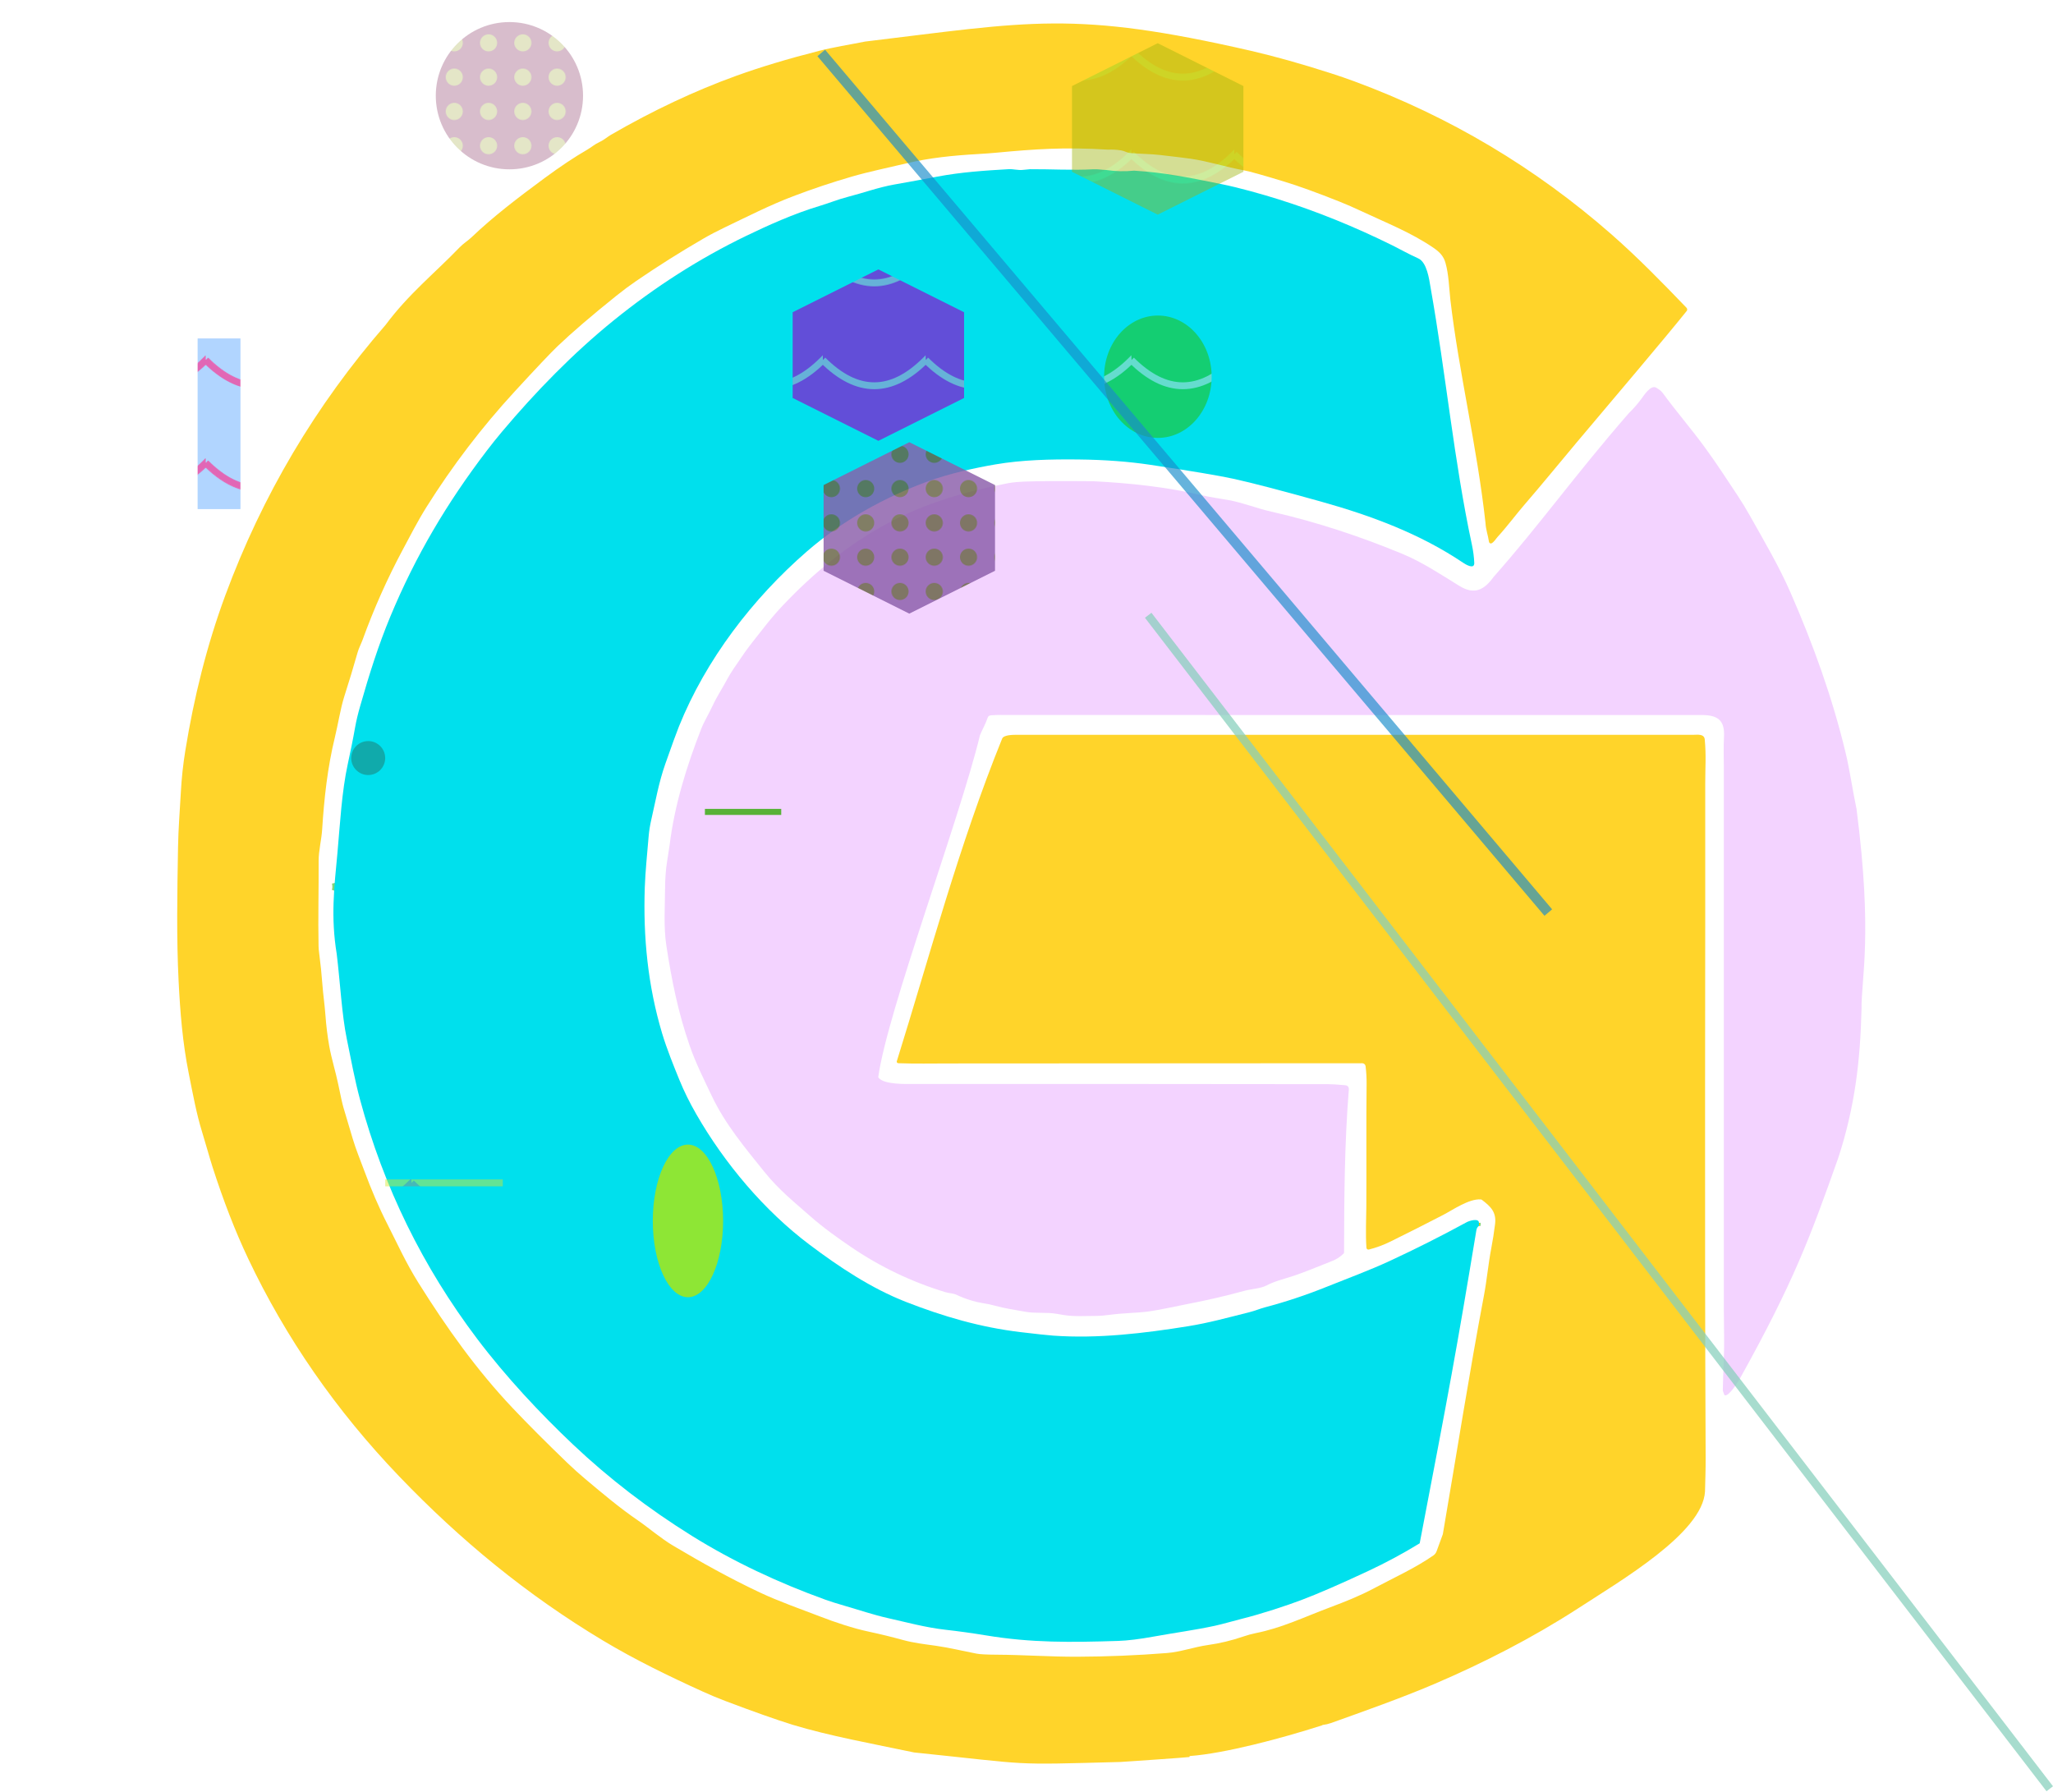
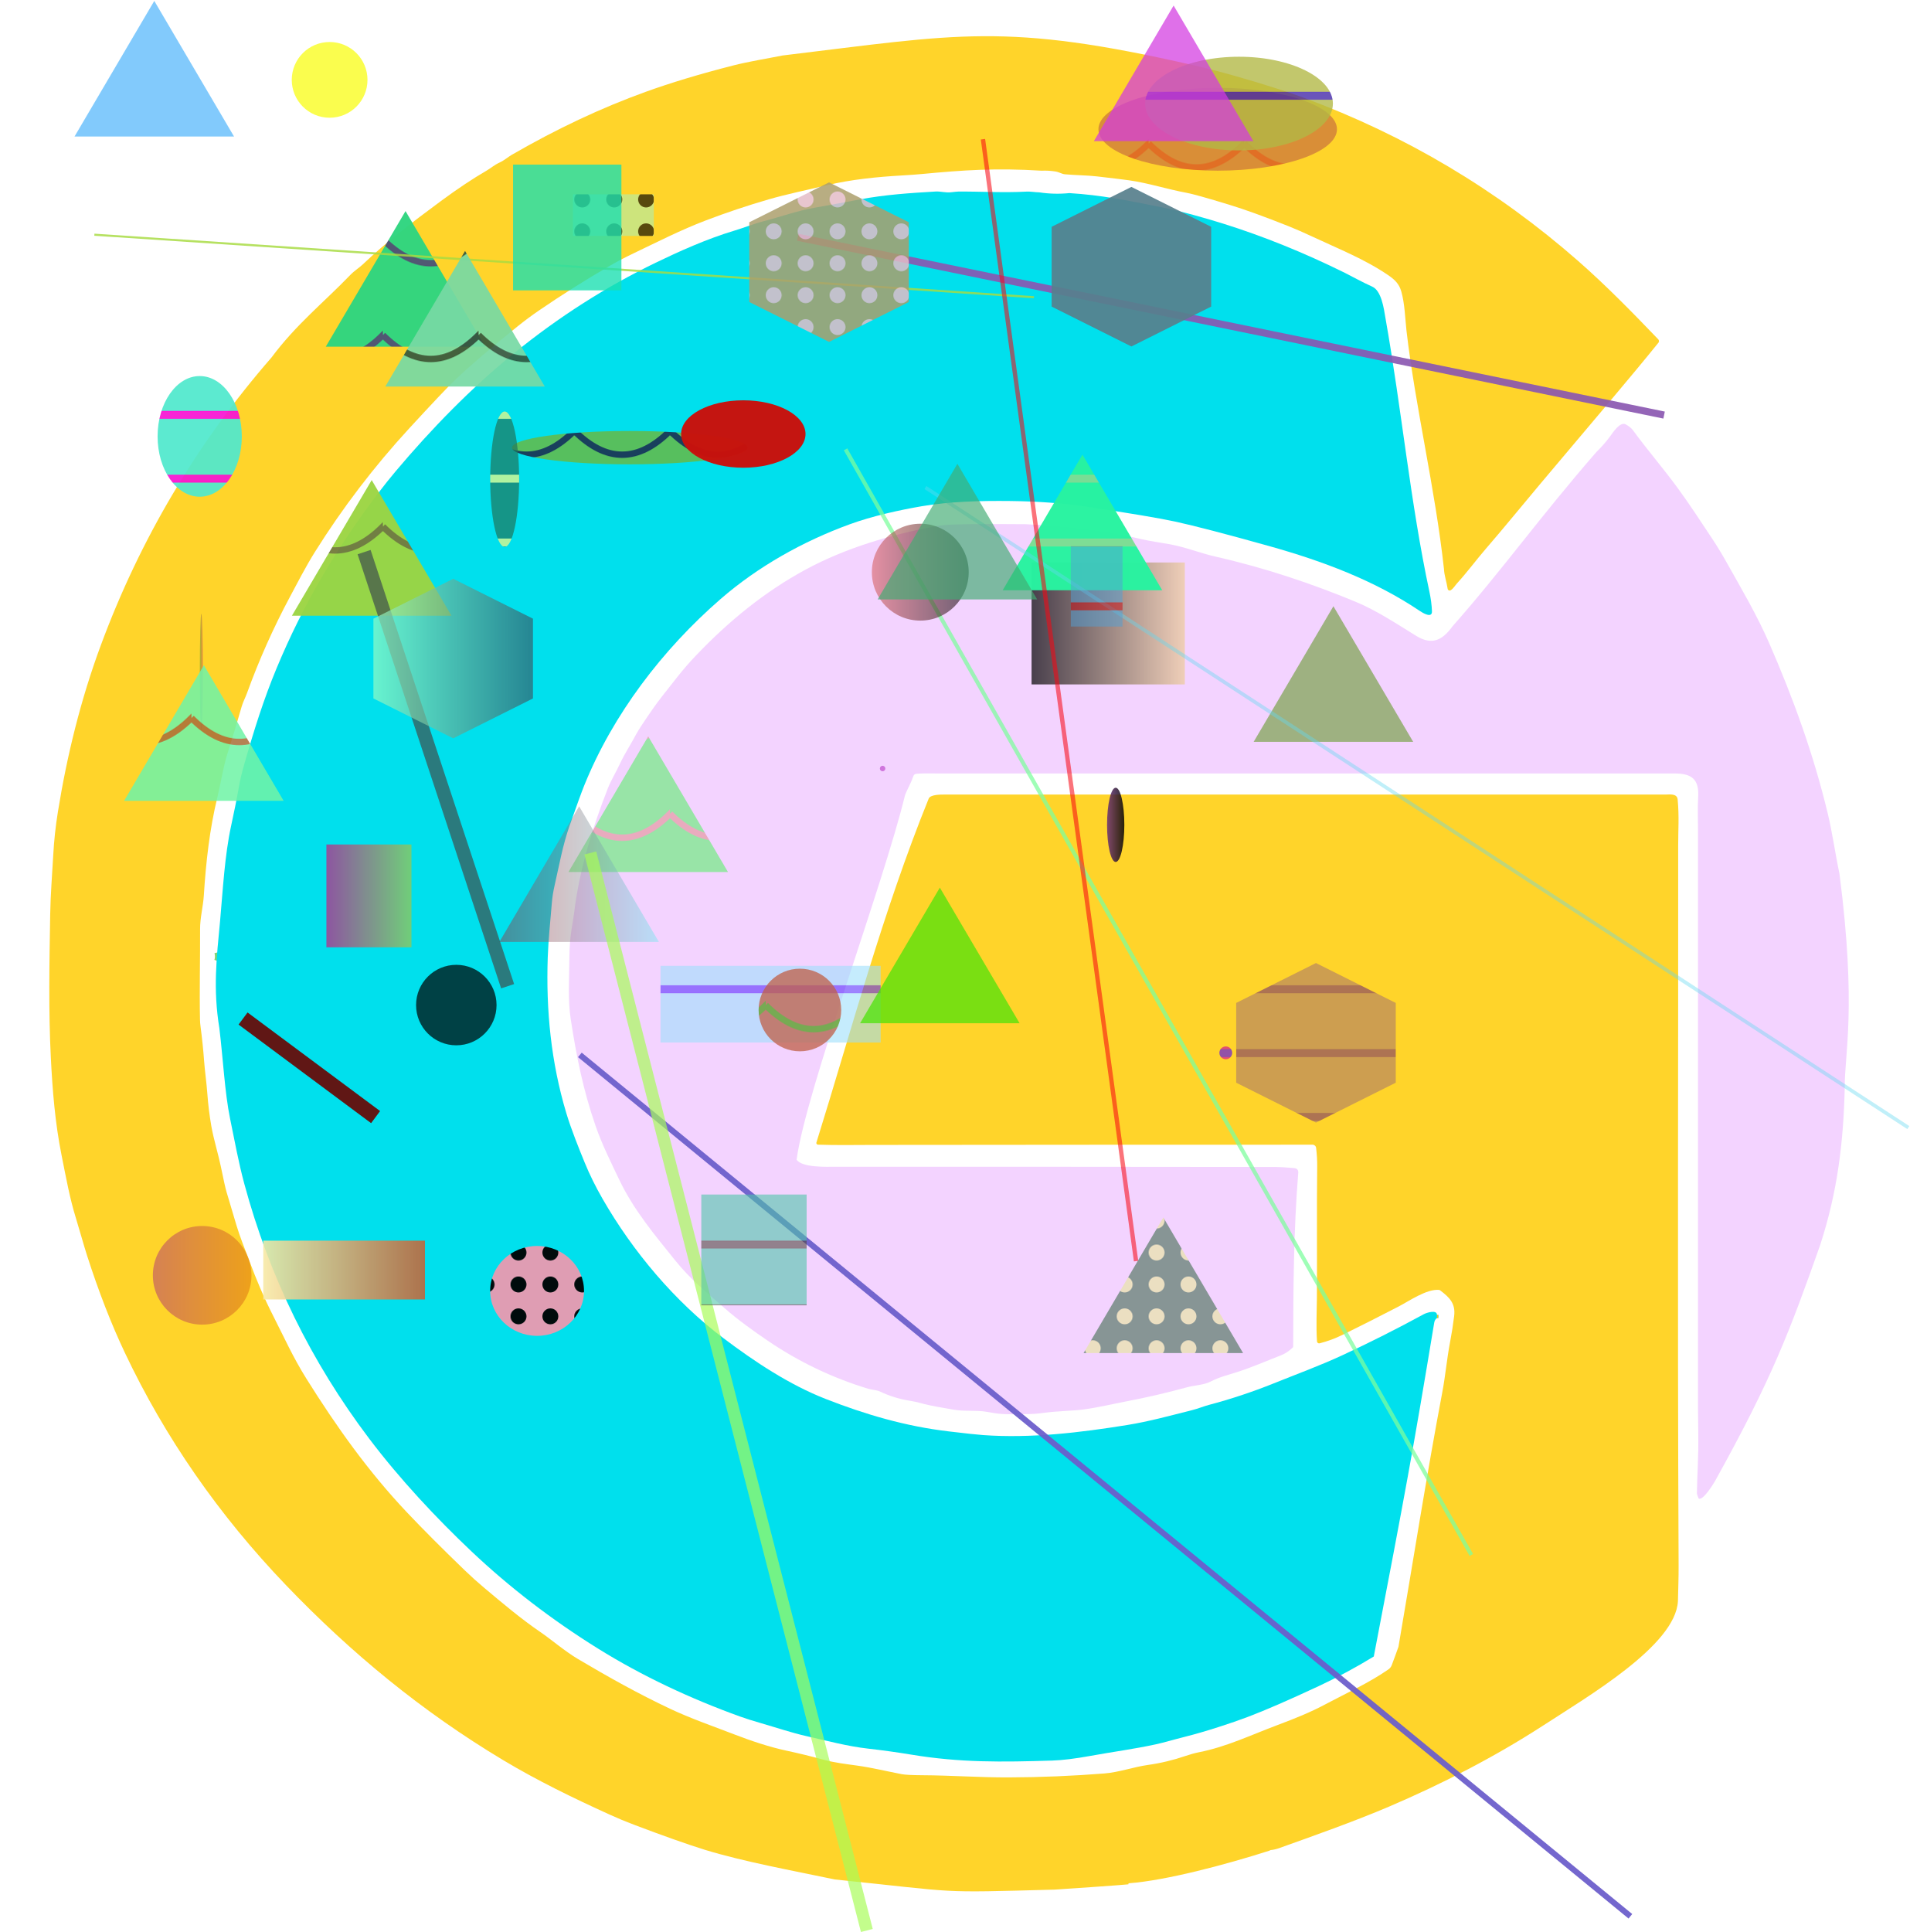
<svg xmlns="http://www.w3.org/2000/svg" version="1.1">
  <svg version="1.1" viewBox="0.00 0.00 1448.00 1448.00" id="svg66">
    <defs id="defs70">
      <pattern x="0" y="0" width="60" height="60" patternUnits="userSpaceOnUse" id="SvgjsPattern1000">
-         <rect width="60" height="60" fill="#841cd1" />
-         <path d="M 0 30 Q 30 60 60 30 T 120 30" fill="none" stroke-width="4" stroke="#89a3d1" />
-       </pattern>
-       <pattern x="0" y="0" width="40" height="40" patternUnits="userSpaceOnUse" id="SvgjsPattern1001">
-         <rect width="40" height="40" fill="#246759" />
-         <line x1="0" y1="20" x2="40" y2="20" stroke-width="5" stroke="#c7fce7" />
-       </pattern>
-       <pattern x="0" y="0" width="20" height="20" patternUnits="userSpaceOnUse" id="SvgjsPattern1002">
-         <rect width="20" height="20" fill="#8b5daa" />
-         <circle r="5" cx="5" cy="5" fill="#666244" />
-       </pattern>
+         <rect width="60" height="60" fill="#74b52e" />
+         <path d="M 0 30 Q 30 60 60 30 T 120 30" fill="none" stroke-width="4" stroke="#210c2d" />
+       </pattern>
+       <pattern x="0" y="0" width="20" height="20" patternUnits="userSpaceOnUse" id="SvgjsPattern1001">
+         <rect width="20" height="20" fill="#eb9ab0" />
+         <circle r="5" cx="5" cy="5" fill="#366c2" />
+       </pattern>
+       <linearGradient id="SvgjsLinearGradient1002">
+         <stop stop-color="#3b982b" offset="0" />
+         <stop stop-color="#ca1f64" offset="1" />
+       </linearGradient>
      <pattern x="0" y="0" width="60" height="60" patternUnits="userSpaceOnUse" id="SvgjsPattern1003">
-         <rect width="60" height="60" fill="#1fc32c" />
-         <path d="M 0 30 Q 30 60 60 30 T 120 30" fill="none" stroke-width="4" stroke="#9fdabd" />
-       </pattern>
-       <pattern x="0" y="0" width="60" height="60" patternUnits="userSpaceOnUse" id="SvgjsPattern1004">
-         <rect width="60" height="60" fill="#28f6" />
-         <path d="M 0 30 Q 30 60 60 30 T 120 30" fill="none" stroke-width="4" stroke="#dd54ab" />
-       </pattern>
-       <pattern x="0" y="0" width="20" height="20" patternUnits="userSpaceOnUse" id="SvgjsPattern1005">
-         <rect width="20" height="20" fill="#a76c8d" />
-         <circle r="5" cx="5" cy="5" fill="#c2c681" />
-       </pattern>
-       <pattern x="0" y="0" width="60" height="60" patternUnits="userSpaceOnUse" id="SvgjsPattern1006">
-         <rect width="60" height="60" fill="#d1e831" />
-         <path d="M 0 30 Q 30 60 60 30 T 120 30" fill="none" stroke-width="4" stroke="#998b7c" />
+         <rect width="60" height="60" fill="#2fd580" />
+         <path d="M 0 30 Q 30 60 60 30 T 120 30" fill="none" stroke-width="4" stroke="#4c5475" />
+       </pattern>
+       <pattern x="0" y="0" width="40" height="40" patternUnits="userSpaceOnUse" id="SvgjsPattern1004">
+         <rect width="40" height="40" fill="#9cdefc" />
+         <line x1="0" y1="20" x2="40" y2="20" stroke-width="5" stroke="#582bfe" />
+       </pattern>
+       <linearGradient id="SvgjsLinearGradient1005">
+         <stop stop-color="#64b69" offset="0" />
+         <stop stop-color="#eecc9a" offset="1" />
+       </linearGradient>
+       <pattern x="0" y="0" width="40" height="40" patternUnits="userSpaceOnUse" id="SvgjsPattern1006">
+         <rect width="40" height="40" fill="#bb42ca" />
+         <line x1="0" y1="20" x2="40" y2="20" stroke-width="5" stroke="#11215c" />
      </pattern>
      <pattern x="0" y="0" width="60" height="60" patternUnits="userSpaceOnUse" id="SvgjsPattern1007">
-         <rect width="60" height="60" fill="#9db50b" />
-         <path d="M 0 30 Q 30 60 60 30 T 120 30" fill="none" stroke-width="4" stroke="#8fd421" />
-       </pattern>
+         <rect width="60" height="60" fill="#2bf83e" />
+         <path d="M 0 30 Q 30 60 60 30 T 120 30" fill="none" stroke-width="4" stroke="#dd7b71" />
+       </pattern>
+       <linearGradient id="SvgjsLinearGradient1008">
+         <stop stop-color="#d85b59" offset="0" />
+         <stop stop-color="#26233" offset="1" />
+       </linearGradient>
+       <pattern x="0" y="0" width="60" height="60" patternUnits="userSpaceOnUse" id="SvgjsPattern1009">
+         <rect width="60" height="60" fill="#b64e44" />
+         <path d="M 0 30 Q 30 60 60 30 T 120 30" fill="none" stroke-width="4" stroke="#c51320" />
+       </pattern>
+       <pattern x="0" y="0" width="40" height="40" patternUnits="userSpaceOnUse" id="SvgjsPattern1010">
+         <rect width="40" height="40" fill="#28f3a0" />
+         <line x1="0" y1="20" x2="40" y2="20" stroke-width="5" stroke="#7bdd93" />
+       </pattern>
+       <linearGradient id="SvgjsLinearGradient1011">
+         <stop stop-color="#682e78" offset="0" />
+         <stop stop-color="#2d6ea" offset="1" />
+       </linearGradient>
+       <linearGradient id="SvgjsLinearGradient1012">
+         <stop stop-color="#a81929" offset="0" />
+         <stop stop-color="#65edf0" offset="1" />
+       </linearGradient>
+       <pattern x="0" y="0" width="40" height="40" patternUnits="userSpaceOnUse" id="SvgjsPattern1013">
+         <rect width="40" height="40" fill="#b2b844" />
+         <line x1="0" y1="20" x2="40" y2="20" stroke-width="5" stroke="#4226a8" />
+       </pattern>
+       <pattern x="0" y="0" width="20" height="20" patternUnits="userSpaceOnUse" id="SvgjsPattern1014">
+         <rect width="20" height="20" fill="#a3e88" />
+         <circle r="5" cx="5" cy="5" fill="#884ef" />
+       </pattern>
+       <pattern x="0" y="0" width="40" height="40" patternUnits="userSpaceOnUse" id="SvgjsPattern1015">
+         <rect width="40" height="40" fill="#c79755" />
+         <line x1="0" y1="20" x2="40" y2="20" stroke-width="5" stroke="#a46858" />
+       </pattern>
+       <linearGradient id="SvgjsLinearGradient1016">
+         <stop stop-color="#f7e9a4" offset="0" />
+         <stop stop-color="#c66234" offset="1" />
+       </linearGradient>
+       <pattern x="0" y="0" width="60" height="60" patternUnits="userSpaceOnUse" id="SvgjsPattern1017">
+         <rect width="60" height="60" fill="#577f8d" />
+         <path d="M 0 30 Q 30 60 60 30 T 120 30" fill="none" stroke-width="4" stroke="#431d1" />
+       </pattern>
+       <pattern x="0" y="0" width="40" height="40" patternUnits="userSpaceOnUse" id="SvgjsPattern1018">
+         <rect width="40" height="40" fill="#4ac5a8" />
+         <line x1="0" y1="20" x2="40" y2="20" stroke-width="5" stroke="#4e473d" />
+       </pattern>
+       <pattern x="0" y="0" width="20" height="20" patternUnits="userSpaceOnUse" id="SvgjsPattern1019">
+         <rect width="20" height="20" fill="#b3eca8" />
+         <circle r="5" cx="5" cy="5" fill="#3bcd1" />
+       </pattern>
+       <pattern x="0" y="0" width="40" height="40" patternUnits="userSpaceOnUse" id="SvgjsPattern1020">
+         <rect width="40" height="40" fill="#539ed4" />
+         <line x1="0" y1="20" x2="40" y2="20" stroke-width="5" stroke="#ca0911" />
+       </pattern>
+       <pattern x="0" y="0" width="60" height="60" patternUnits="userSpaceOnUse" id="SvgjsPattern1021">
+         <rect width="60" height="60" fill="#9cd542" />
+         <path d="M 0 30 Q 30 60 60 30 T 120 30" fill="none" stroke-width="4" stroke="#757b3d" />
+       </pattern>
+       <pattern x="0" y="0" width="60" height="60" patternUnits="userSpaceOnUse" id="SvgjsPattern1022">
+         <rect width="60" height="60" fill="#77d9a4" />
+         <path d="M 0 30 Q 30 60 60 30 T 120 30" fill="none" stroke-width="4" stroke="#35583f" />
+       </pattern>
+       <pattern x="0" y="0" width="40" height="40" patternUnits="userSpaceOnUse" id="SvgjsPattern1023">
+         <rect width="40" height="40" fill="#db2f83" />
+         <line x1="0" y1="20" x2="40" y2="20" stroke-width="5" stroke="#7632c6" />
+       </pattern>
+       <pattern x="0" y="0" width="20" height="20" patternUnits="userSpaceOnUse" id="SvgjsPattern1024">
+         <rect width="20" height="20" fill="#5e7e6e" />
+         <circle r="5" cx="5" cy="5" fill="#e8e3aa" />
+       </pattern>
+       <pattern x="0" y="0" width="40" height="40" patternUnits="userSpaceOnUse" id="SvgjsPattern1025">
+         <rect width="40" height="40" fill="#50e9cd" />
+         <line x1="0" y1="20" x2="40" y2="20" stroke-width="5" stroke="#f616d3" />
+       </pattern>
+       <pattern x="0" y="0" width="60" height="60" patternUnits="userSpaceOnUse" id="SvgjsPattern1026">
+         <rect width="60" height="60" fill="#71f3a7" />
+         <path d="M 0 30 Q 30 60 60 30 T 120 30" fill="none" stroke-width="4" stroke="#aa6f3b" />
+       </pattern>
+       <pattern x="0" y="0" width="20" height="20" patternUnits="userSpaceOnUse" id="SvgjsPattern1027">
+         <rect width="20" height="20" fill="#ab9f6c" />
+         <circle r="5" cx="5" cy="5" fill="#e4bcc7" />
+       </pattern>
+       <linearGradient id="SvgjsLinearGradient1028">
+         <stop stop-color="#9afdc2" offset="0" />
+         <stop stop-color="#375967" offset="1" />
+       </linearGradient>
+       <linearGradient id="SvgjsLinearGradient1029">
+         <stop stop-color="#c02485" offset="0" />
+         <stop stop-color="#98c851" offset="1" />
+       </linearGradient>
+       <pattern x="0" y="0" width="60" height="60" patternUnits="userSpaceOnUse" id="SvgjsPattern1030">
+         <rect width="60" height="60" fill="#c06048" />
+         <path d="M 0 30 Q 30 60 60 30 T 120 30" fill="none" stroke-width="4" stroke="#5f9a1c" />
+       </pattern>
+       <pattern x="0" y="0" width="40" height="40" patternUnits="userSpaceOnUse" id="SvgjsPattern1031">
+         <rect width="40" height="40" fill="#1e755c" />
+         <line x1="0" y1="20" x2="40" y2="20" stroke-width="5" stroke="#fafa7f" />
+       </pattern>
+       <linearGradient id="SvgjsLinearGradient1032">
+         <stop stop-color="#ae347a" offset="0" />
+         <stop stop-color="#dd710d" offset="1" />
+       </linearGradient>
    </defs>
    <g stroke-width="2.00" fill="none" stroke-linecap="butt" id="g28">
      <path stroke="#80d477" vector-effect="non-scaling-stroke" d="M 1089.76 988.49 L 1089.74 990.95" id="path4" />
      <path stroke="#80d477" vector-effect="non-scaling-stroke" d="M 163.73 719.76 C 164.33 718.13 164.38 716.20 163.87 713.96" id="path6" />
      <path stroke="#f9cd80" vector-effect="non-scaling-stroke" d="M 611.16 818.49 C 608.99 820.66 607.88 823.05 607.83 825.66 C 607.82 826.17 607.96 826.22 608.25 825.79 C 608.89 824.83 609.78 821.32 610.17 821.00 C 610.34 820.85 610.41 820.89 610.38 821.12 L 610.09 823.01" id="path20" />
    </g>
    <g fill="#ffc701" id="g62">
      <path d="M 1089.76 988.49 C 1090.42 988.82 1090.67 989.31 1090.52 989.96 C 1090.31 990.83 1090.05 991.16 1089.74 990.95 L 1089.76 988.49 Z" id="path60" />
    </g>
    <g id="g2509">
      <path fill="#00e0ed" d="m 788.2,137.39 c 7.55,1.15 15.15,1.33 22.8,0.56 24.52,1.54 42.98,5.35 70.2,10.8 15.46,3.1 34.17,8.52 46.06,12.23 30.63,9.57 61.48,22.03 92.57,37.39 5.12,2.53 13.71,7.34 20.86,10.5 7.01,3.11 8.83,16.72 9.94,23.31 12.485,70.396 18.947,140.52 33.41,207.95 1.11,5.21 1.76,10.16 1.95,14.86 0.24,5.79 -7.24,1.12 -9.05,-0.1 -34.56,-23.3 -74.15,-38.03 -114.57,-49.34 -32.69,-9.14 -56.4,-15.32 -71.13,-18.53 -11.77,-2.56 -34.1,-6.31 -66.99,-11.26 -17.7,-2.67 -37.1,-4.11 -58.19,-4.34 -22.66,-0.24 -45.56,0.3 -67.13,3.98 -16.85,2.88 -37.38,7.42 -54.56,13.69 -35.32,12.87 -69.47,31.98 -97.92,56.69 -43.77,38.01 -81.68,87.43 -103.46,141.56 -2,4.97 -5.66,15.01 -10.97,30.12 -5.38,15.27 -7.91,30.2 -11.43,45.5 -1.03,4.45 -1.72,8.9 -2.09,13.35 -1.14,13.67 -2.65,28.23 -3.09,40.99 -1.39,40.39 2.5,79.64 14.05,118.17 3.67,12.24 9.44,26.54 14.04,37.77 3.66,8.94 8.17,18.08 13.54,27.41 22.8,39.69 54.83,77.88 91.55,105.51 24.08,18.13 50.08,35.37 77.79,46.2 30.32,11.85 60.41,20.63 92.84,24.49 13.21,1.57 21.99,2.52 26.34,2.83 36.25,2.59 73.45,-1.86 109.26,-7.63 16.6,-2.68 31.5,-6.82 49.43,-11.32 4.36,-1.09 8.71,-2.91 12.37,-3.88 16.8,-4.43 33.27,-9.9 49.4,-16.39 17.25,-6.95 34.99,-13.42 51.75,-21.19 21.06,-9.77 41.78,-20.21 62.17,-31.32 1.97,-1.07 9.85,-3.53 9.82,0.54 l -0.02,2.46 c -1.11,0.84 -1.79,2 -2.04,3.49 -16.249,98.205 -21.757,127.606 -45.83,253.13 -13.45,8.23 -27.32,15.69 -41.61,22.38 -22.75,10.63 -40.77,18.46 -54.07,23.48 -11.54,4.36 -32.01,11.17 -48.19,15.18 -7.27,1.81 -14.94,4.15 -21.73,5.62 -16.36,3.54 -32.71,5.68 -49.33,8.71 -11.58,2.11 -21.23,3.29 -28.94,3.54 -38.13,1.19 -69.85,1.62 -106.6,-4.46 -10.99,-1.81 -22.03,-3.35 -33.11,-4.6 -15.71,-1.77 -31.19,-5.99 -46.55,-9.44 -11.52,-2.6 -23.23,-6.58 -34.94,-9.96 -6.22,-1.79 -11.41,-3.44 -15.57,-4.94 -37.32,-13.46 -74.07,-30.58 -107.77,-51.56 -35.07,-21.83 -67.07,-46.41 -95.99,-73.74 -26.43,-24.98 -54.32,-54.74 -77.53,-85.47 -44.07,-58.33 -75.63,-122.71 -94.66,-193.15 -4.32,-16 -7.44,-33.03 -10.83,-49.6 -3.98,-19.43 -5.32,-45.69 -8.09,-68.41 -4.887,-29.845 -2.099,-53.439 0.57,-81.52 2.13,-23.84 3.49,-49.55 8.34,-71.88 2.17,-10.02 4.22,-19.93 6.01,-30.07 0.85,-4.84 2.18,-10.4 3.97,-16.68 7.42,-26.02 14.85,-49.55 24.52,-72.78 20.29,-48.76 45.61,-91.5 77.64,-133.53 4.1,-5.39 8.27,-10.6 12.5,-15.63 27.13,-32.25 57.47,-63.43 90.26,-89.98 33.81,-27.39 69.5,-50.16 107.06,-68.33 17.17,-8.3 38.73,-18.08 59.67,-24.33 7.51,-2.24 14.9,-5.29 22.26,-7.17 12.65,-3.24 25.27,-7.86 38.05,-10.11 11.65,-2.05 23.28,-4.19 34.89,-6.4 18.96,-3.61 38.34,-4.87 57.52,-5.99 3.55,-0.21 7.64,1.03 11.53,0.58 3.07,-0.36 4.98,-0.54 5.74,-0.55 16.48,-0.12 34.21,1 51.37,0.05 3.26,-0.18 6.58,0.48 9.94,0.56 z" id="path30" />
      <path d="m 1169.35,1300.53 c -36.54,23.6 -75.92,43.75 -115.89,60.86 -26.425,11.274 -57.833,22.348 -83.38,31.49 -2.07,0.74 -4.19,1.23 -6.36,1.48 -0.33,0.03 -0.61,0.16 -0.85,0.39 -33.738,10.801 -78.823,22.689 -106.6,24.75 -0.29,-0.02 -0.53,0.21 -0.52,0.5 v 0.32 c 0.01,0.21 -55.645,4.066 -55.845,4.006 -91.373,2.442 -69.228,2.366 -166.775,-7.696 -33.439,-7.001 -68.489,-13.37 -98.14,-22.35 -13.71,-4.27 -31.78,-10.66 -54.21,-19.16 -6.17,-2.33 -12.32,-4.89 -18.45,-7.68 -27.48,-12.48 -54.77,-25.73 -80.7,-41.27 -61.57,-36.9 -115.37,-81.21 -164.66,-132.61 -51.03,-53.21 -91.78,-111.97 -122.26,-176.27 -10.35,-21.84 -19.95,-46.54 -28.8,-74.1 -2.45,-7.64 -5.52,-18.88 -8.43,-28.3 -4.57,-14.79 -7.34,-30.16 -10.74,-47.14 -5.01,-24.96 -6.93,-49.46 -8.19,-74.32 -1.78,-35.09 -1.13,-71.04 -0.48,-108.68 0.26,-15.31 1.47,-29.43 2.29,-44.56 0.6,-11.14 1.79,-22.23 3.58,-33.26 6.91,-42.77 17.32,-85.04 32.36,-125.7 29.87,-80.8 73.06,-153.67 129.58,-218.6 18.643,-25.058 39.524,-41.601 59.71,-62.54 3.12,-3.26 6.97,-5.61 9.75,-8.26 17.27,-16.5 37.13,-31.68 59.1,-47.89 12.66,-9.33 24.11,-16.96 34.36,-22.89 3.37,-1.95 6.06,-4.45 10.2,-6.33 3.35,-1.53 6.47,-4.28 9.12,-5.8 34.08,-19.7 67.86,-35.59 101.34,-47.68 19.29,-6.97 41.49,-13.66 66.6,-20.07 11.87,-3.03 24.9,-5.06 37.41,-7.56 133.626,-16.05 168.465,-25.436 312.01,7.47 19.67,4.57 41.17,10.61 64.49,18.12 6.75,2.17 13.05,4.33 18.9,6.5 77.02,28.44 146.37,69.7 208.06,123.77 21.2,18.59 41.27,39.14 60.64,59.32 0.83,0.86 0.75,2.25 -0.17,3.01 -18.039,22.474 -56.299,67.502 -88.98,106.28 -13.96,16.6 -27.6,33.43 -41.81,49.84 -6.54,7.56 -14.05,17.67 -21.7,26.03 -1.35,1.48 -2.74,3.98 -4.79,5.17 -0.91,0.53 -2.07,-0.04 -2.22,-1.08 -0.75,-5.19 -2.6,-10.04 -2.82,-15.22 -6.772,-61.522 -21.601,-122.013 -28.42,-180.61 -1.06,-9.8 -1.29,-20.36 -3.94,-29.71 -1.6,-5.64 -4.82,-8.85 -9.96,-12.35 -18.02,-12.27 -38,-20.06 -57.26,-29.11 -6.6,-3.1 -12.71,-5.77 -18.32,-8.01 -18.21,-7.26 -33.19,-12.68 -44.94,-16.26 -17.02,-5.19 -27.77,-8.2 -32.24,-9.02 -14.63,-2.68 -28.83,-7.37 -43.5,-9.47 -3.99,-0.57 -12.15,-1.56 -24.5,-2.99 -7.65,-0.88 -16.24,-0.86 -24.4,-1.61 -2.34,-0.22 -4.46,-1.7 -7.09,-2.11 -3.63,-0.57 -7.14,-0.77 -10.53,-0.6 -35.077,-2.194 -59.534,-0.439 -90.76,2.5 -4.11,0.39 -9.1,0.75 -14.97,1.09 -19.26,1.11 -38.59,3 -57.47,7.52 -14.66,3.51 -30.02,6.63 -43.89,10.65 -16.1,4.67 -31.99,9.99 -47.66,15.96 -18.88,7.19 -36.72,16.32 -54.91,25.01 -6.47,3.09 -12.37,6.18 -17.72,9.29 -18.45,10.7 -36.47,22.07 -54.07,34.11 -5.33,3.65 -10.68,7.63 -16.05,11.94 -19.99,16.04 -35.82,29.61 -47.47,40.72 -5.49,5.24 -17.09,17.48 -34.78,36.72 -26.63,28.95 -50.4,60.1 -71.32,93.43 -6.94,11.05 -13.9,24.6 -18.95,34.04 -12.66,23.63 -23.56,48.07 -32.7,73.3 -1.11,3.08 -3.02,6.62 -4.01,10.13 -3.39,11.93 -6.98,23.8 -10.77,35.62 -3.05,9.52 -5.07,22.63 -7.58,32.88 -5.97,24.45 -8.72,49.48 -10.31,74.56 -0.54,8.53 -2.9,17.08 -2.85,25.77 0.12,22.86 -0.54,45.79 -0.06,68.63 0.03,1.61 0.18,3.37 0.44,5.3 1.15,8.68 2.05,17.38 2.69,26.11 0.53,7.29 1.8,15.87 2.44,24.61 0.6,8.29 1.62,16.52 3.05,24.71 1.68,9.57 5.4,21.76 7.17,30.43 2.08,10.17 3.52,16.6 4.32,19.28 2.51,8.41 5.01,16.83 7.51,25.25 2.63,8.83 6.2,17.41 9.44,26.14 5.67,15.25 11.54,29.1 18.64,43.01 8.11,15.9 14.74,30.85 24.96,47.18 22.91,36.62 47.18,70.66 76.33,101.46 12.26,12.95 26.89,27.61 43.89,43.99 4.85,4.67 9.8,9.12 14.86,13.36 13.83,11.59 27.58,23.24 42.49,33.43 8.25,5.63 18.38,14.41 28.36,20.34 22.85,13.57 46.11,26.56 70.17,37.88 15.59,7.34 32.61,13.2 48.91,19.49 12.06,4.65 26.23,9.42 39.13,12.17 9.23,1.97 18.4,4.21 27.51,6.71 8.98,2.46 17.41,3.39 26.41,4.65 11.12,1.56 22.26,4.31 33.35,6.43 2.65,0.51 7.92,0.79 15.79,0.83 21.86,0.11 43.69,1.73 65.52,1.65 24.19,-0.09 48.35,-1.08 72.47,-2.99 11.16,-0.88 21.96,-4.9 33.14,-6.47 9.71,-1.37 19.2,-3.65 28.47,-6.83 3.56,-1.22 6.99,-2.16 10.29,-2.82 21.02,-4.18 39.12,-12.99 59.58,-20.65 12.88,-4.83 24.56,-9.49 35.99,-15.59 16.19,-8.63 33.07,-16.2 47.97,-26.55 1.15,-0.8 2.02,-1.93 2.52,-3.24 1.68,-4.43 3.38,-9.06 5.09,-13.9 10.889,-63.373 21.516,-131.139 33.2,-192.75 2.43,-12.74 3.49,-25.54 5.95,-38.34 1.25,-6.5 2.27,-13.04 3.08,-19.61 1.19,-9.73 -3.59,-14.23 -10.62,-19.58 -0.26,-0.2 -0.56,-0.31 -0.89,-0.34 -9.43,-0.79 -22.79,8.55 -30.43,12.51 -14.17,7.34 -28.42,14.54 -42.74,21.6 -5.49,2.71 -11.27,4.84 -17.32,6.39 -0.97,0.25 -1.93,-0.44 -2,-1.44 -0.78,-10.96 -0.13,-24.38 -0.08,-32.86 0.2,-33.27 -0.17,-66.52 0.22,-99.79 0.05,-4.43 -0.22,-9.13 -0.82,-14.1 -0.17,-1.38 -1.33,-2.41 -2.71,-2.41 -111.05,0 -222.44,0.06 -334.17,0.18 -13.67,0.01 -27.24,0.3 -40.9,-0.2 -0.75,-0.03 -1.32,-0.67 -1.25,-1.42 26.557,-85.066 50.238,-174.642 85.22,-260.98 1.27,-3.13 9.14,-3.07 12.05,-3.07 h 546.88 c 2.93,0 8.65,-0.99 9.08,3.78 1.21,13.25 0.37,22.42 0.38,35.66 0.19,142.43 -0.64,340.23 0.33,545.01 0.05,8.95 -0.3,18.15 -0.51,27.22 -1.884,33.54 -68.099,72.034 -103.18,94.86 z" id="path32" style="fill:#ffd42a" />
      <path fill="#f3d3ff" d="m 1399.06,815.67 c -1.005,42.244 -5.443,79.167 -18.614,119.79 -23.084,65.279 -36.3,100.863 -79.816,179.14 -1.47,2.49 -8.21,13.47 -11.75,13.39 -0.37,-0.01 -0.7,-0.25 -0.83,-0.6 l -0.96,-2.72 c -0.11,-0.31 -0.16,-0.63 -0.16,-0.96 0.19,-13.97 1.28,-27.56 1.03,-44.28 -0.13,-8.94 -0.2,-15.6 -0.2,-19.99 -0.01,-146.5 -0.02,-293 -0.01,-439.5 0,-5.96 -0.37,-15.94 0.12,-24.02 0.82,-13.72 -5.05,-17.91 -18.04,-17.91 C 1083.2,578 896.56,577.99 709.93,578 c -4.71,0 -8.65,-0.17 -14,0.18 -1.99,0.13 -2.82,0.41 -3.5,2.45 -1.6,4.81 -4.44,9.59 -6.02,13.64 -16.659,68.816 -75.25,224.22 -82.27,276.58 4.12,6.17 22.83,5.39 29.41,5.39 111.4,-0.04 222.8,0.01 334.2,0.15 2.82,0 7.4,0.28 13.75,0.85 2.06,0.19 3.1,1.27 3.11,3.26 -3.591,44.014 -3.787,89.284 -3.87,131.93 0,0.37 -0.13,0.68 -0.4,0.94 -2.8,2.69 -5.83,4.66 -9.08,5.91 -10.92,4.23 -21.91,9.06 -32.94,12.6 -6.91,2.21 -13.6,3.76 -20.38,7.31 -4.68,2.45 -12.56,2.84 -17.56,4.21 -15.48,4.25 -31.11,7.87 -46.88,10.86 -8.43,1.6 -21.15,4.62 -31.97,6.03 -8.29,1.07 -19.94,1.16 -29.95,2.54 -4.41,0.61 -8.36,0.91 -11.85,0.92 -8.33,0.01 -17.22,0.62 -25.43,-0.7 -1.97,-0.31 -3.94,-0.64 -5.91,-0.99 -8.38,-1.47 -16.86,-0.14 -25.46,-1.7 -8.22,-1.49 -16.77,-2.7 -24.81,-4.96 -2.56,-0.72 -5.19,-1.29 -7.89,-1.71 -8.07,-1.25 -15.81,-3.65 -23.22,-7.19 -1.91,-0.91 -6.05,-1.18 -8.57,-1.95 -27.26,-8.27 -52.68,-20.43 -76.26,-36.48 -10.16,-6.91 -22.44,-15.59 -32.97,-24.9 -13.14,-11.6 -25.27,-21.15 -37.29,-36.09 -15.58,-19.38 -31.4,-38.18 -42.28,-60.99 -6.72,-14.09 -13.15,-26.97 -17.95,-40.82 -9.35,-26.95 -14.51,-52.57 -18.87,-81.07 -2.27,-14.82 -1.1,-31.19 -1.01,-46.21 0.05,-7.97 0.6,-15.16 1.63,-21.57 1.16,-7.18 1.85,-11.64 2.06,-13.38 3.91,-32.07 13.8,-63.88 25.54,-93.88 2.32,-5.91 6.14,-12.06 9.04,-18.35 3.65,-7.89 8.53,-15.19 12.59,-22.89 1.61,-3.04 6.12,-9.87 13.53,-20.48 2.58,-3.69 8.53,-11.39 17.86,-23.08 4.37,-5.47 8.73,-10.5 13.09,-15.09 25.29,-26.66 52.92,-49.19 84.09,-66 30.32,-16.34 63.87,-26.11 97.71,-32.64 4.4,-0.85 9.65,-1.19 13.36,-1.33 10.37,-0.41 28.86,-0.51 55.49,-0.3 29.432,1.465 59.784,4.689 87.13,11.18 7.28,1.72 15,2.71 22.54,4.09 11.59,2.12 22.8,6.7 34.52,9.35 37.2,8.44 72.66,20.36 106.04,34.18 15.78,6.53 31.03,16.65 45.96,25.85 12.14,7.48 20.03,3.21 27.58,-7.21 37.999,-42.996 65.865,-82.479 109.21,-132.27 3.72,-3.6 7.13,-7.48 10.22,-11.65 2.14,-2.88 7.62,-11.61 12,-9.17 2.47,1.37 4.28,2.86 5.45,4.45 10.86,14.88 22.9,28.75 33.77,43.6 9.18,12.54 17.8,25.79 26.44,38.83 3.59,5.41 7.06,11.1 10.41,17.07 11.45,20.41 23.28,40.37 32.66,61.87 18.41,42.21 33.65,84.39 44.43,129.21 3.54,14.72 5.63,30.37 8.86,45.53 13.227,102.243 3.754,137.256 4.04,161.76 z" id="path64" />
    </g>
  </svg>
-   <polygon points="512.387,157.133 562.387,182.133 562.387,232.133 512.387,257.133 462.387,232.133 462.387,182.133" fill="url(#SvgjsPattern1000)" opacity="0.744" />
-   <circle r="9.905" cx="214.786" cy="442.166" fill="url(#SvgjsPattern1001)" opacity="0.447">
-     <style>transform-origin{0:3;1:7;2:%;3: ;4:4;5:%;}</style>
-     <animateTransform attributeName="transform" attributeType="XML" type="scale" values="1;1.5;1" dur="5s" repeatCount="indefinite" />
-   </circle>
-   <polygon points="530.43,257.927 580.43,282.927 580.43,332.927 530.43,357.927 480.43,332.927 480.43,282.927" fill="url(#SvgjsPattern1002)" opacity="0.823" />
-   <ellipse rx="31.368" ry="35.684" cx="675.433" cy="219.74" fill="url(#SvgjsPattern1003)" opacity="0.633" />
-   <rect width="24.978" height="99.543" fill="url(#SvgjsPattern1004)" opacity="0.883" x="115.282" y="197.414">
-     <style>transform-origin{0:4;1:3;2:%;3: ;4:1;5:0;6:%;}</style>
-     <animateTransform attributeName="transform" attributeType="XML" type="scale" values="1;1.5;1" dur="5s" repeatCount="indefinite" />
-   </rect>
-   <circle r="42.949" cx="297.163" cy="55.821" fill="url(#SvgjsPattern1005)" opacity="0.446">
-     <style>transform-origin{0:5;1:1;2:%;3: ;4:9;5:6;6:%;}</style>
-     <animateTransform attributeName="transform" attributeType="XML" type="scale" values="1;1.5;1" dur="5s" repeatCount="indefinite" />
-   </circle>
-   <line x1="479.062" y1="30.888" x2="903.179" y2="532.296" stroke-width="5.847" stroke="#188dca" opacity="0.662">
-     <animate attributeName="stroke-width" values="1;10;1" dur="5s" repeatCount="indefinite" />
-   </line>
-   <rect width="68.56" height="4.05" fill="url(#SvgjsPattern1006)" opacity="0.465" x="224.736" y="687.931">
-     <style>transform-origin{0:8;1:8;2:%;3: ;4:4;5:0;6:%;}</style>
-     <animateTransform attributeName="transform" attributeType="XML" type="scale" values="1;1.5;1" dur="5s" repeatCount="indefinite" />
-   </rect>
-   <ellipse rx="20.508" ry="44.512" cx="401.304" cy="712.143" fill="#99e626" opacity="0.922">
-     <animate attributeName="rx" values="10;50;10" dur="5s" repeatCount="indefinite" />
-     <animate attributeName="ry" values="50;10;50" dur="5s" repeatCount="indefinite" />
-   </ellipse>
-   <line x1="669.785" y1="358.879" x2="1195.697" y2="1043.37" stroke-width="4.776" stroke="#86cfbb" opacity="0.725">
-     <animate attributeName="stroke-width" values="1;10;1" dur="5s" repeatCount="indefinite" />
-   </line>
-   <rect width="44.518" height="3.534" fill="#2faa04" opacity="0.793" x="411.206" y="471.809">
-     <style>transform-origin{0:5;1:2;2:%;3: ;4:3;5:4;6:%;}</style>
-     <animateTransform attributeName="transform" attributeType="XML" type="scale" values="1;1.5;1" dur="5s" repeatCount="indefinite" />
-   </rect>
-   <polygon points="675.334,25.197 725.334,50.197 725.334,100.197 675.334,125.197 625.334,100.197 625.334,50.197" fill="url(#SvgjsPattern1007)" opacity="0.44" />
+   <ellipse rx="73.804" ry="10.453" cx="394.777" cy="280.561" fill="url(#SvgjsPattern1000)" opacity="0.751">
+     <animate attributeName="rx" values="10;50;10" dur="5s" repeatCount="indefinite" />
+     <animate attributeName="ry" values="50;10;50" dur="5s" repeatCount="indefinite" />
+   </ellipse>
+   <ellipse rx="29.417" ry="28.167" cx="336.672" cy="809.044" fill="url(#SvgjsPattern1001)" opacity="0.949">
+     <animate attributeName="rx" values="10;50;10" dur="5s" repeatCount="indefinite" />
+     <animate attributeName="ry" values="50;10;50" dur="5s" repeatCount="indefinite" />
+   </ellipse>
+   <ellipse rx="0.955" ry="36.539" cx="126.208" cy="421.229" fill="url(#SvgjsLinearGradient1002)" opacity="0.423">
+     <animate attributeName="rx" values="10;50;10" dur="5s" repeatCount="indefinite" />
+     <animate attributeName="ry" values="50;10;50" dur="5s" repeatCount="indefinite" />
+   </ellipse>
+   <polygon points="254.202,132.287 304.202,217.287 204.202,217.287" fill="url(#SvgjsPattern1003)" opacity="0.971" />
+   <line x1="530.033" y1="281.612" x2="922.297" y2="974.55" stroke-width="2.503" stroke="#7dfd9d" opacity="0.736">
+     <animate attributeName="stroke-width" values="1;10;1" dur="5s" repeatCount="indefinite" />
+   </line>
+   <ellipse rx="38.997" ry="21.13" cx="465.935" cy="272.009" fill="#c8110c" opacity="0.98">
+     <animate attributeName="rx" values="10;50;10" dur="5s" repeatCount="indefinite" />
+     <animate attributeName="ry" values="50;10;50" dur="5s" repeatCount="indefinite" />
+   </ellipse>
+   <polygon points="835.844,379.928 885.844,464.928 785.844,464.928" fill="#549311" opacity="0.531" />
+   <rect width="137.99" height="48.064" fill="url(#SvgjsPattern1004)" opacity="0.584" x="414.039" y="605.306">
+     <style>transform-origin{0:6;1:7;2:%;3: ;4:3;5:7;6:%;}</style>
+     <animateTransform attributeName="transform" attributeType="XML" type="scale" values="1;1.5;1" dur="5s" repeatCount="indefinite" />
+   </rect>
+   <rect width="96.065" height="76.421" fill="url(#SvgjsLinearGradient1005)" opacity="0.701" x="646.635" y="352.521">
+     <style>transform-origin{0:9;1:5;2:%;3: ;4:9;5:6;6:%;}</style>
+     <animateTransform attributeName="transform" attributeType="XML" type="scale" values="1;1.5;1" dur="5s" repeatCount="indefinite" />
+   </rect>
+   <line x1="363.489" y1="661.125" x2="1021.996" y2="1200.985" stroke-width="3.646" stroke="#6c5ecb" opacity="0.945">
+     <animate attributeName="stroke-width" values="1;10;1" dur="5s" repeatCount="indefinite" />
+   </line>
+   <circle r="1.717" cx="553.252" cy="481.653" fill="url(#SvgjsPattern1006)" opacity="0.652">
+     <style>transform-origin{0:4;1:%;2: ;3:8;4:3;5:%;}</style>
+     <animateTransform attributeName="transform" attributeType="XML" type="rotate" from="0" to="360" dur="5s" repeatCount="indefinite" />
+   </circle>
+   <line x1="152.359" y1="638.328" x2="235.441" y2="700.118" stroke-width="9.448" stroke="#670804" opacity="0.929">
+     <animate attributeName="stroke-width" values="1;10;1" dur="5s" repeatCount="indefinite" />
+   </line>
+   <polygon points="406.335,461.506 456.335,546.506 356.335,546.506" fill="url(#SvgjsPattern1007)" opacity="0.454">
+     <animate attributeName="opacity" values="0;1;0" dur="5s" repeatCount="indefinite" />
+   </polygon>
+   <circle r="30.352" cx="576.872" cy="358.593" fill="url(#SvgjsLinearGradient1008)" opacity="0.551">
+     <style>transform-origin{0:4;1:1;2:%;3: ;4:4;5:%;}</style>
+     <animateTransform attributeName="transform" attributeType="XML" type="scale" values="1;1.5;1" dur="5s" repeatCount="indefinite" />
+   </circle>
+   <ellipse rx="74.763" ry="25.974" cx="763.308" cy="80.991" fill="url(#SvgjsPattern1009)" opacity="0.52">
+     <animate attributeName="rx" values="10;50;10" dur="5s" repeatCount="indefinite" />
+     <animate attributeName="ry" values="50;10;50" dur="5s" repeatCount="indefinite" />
+   </ellipse>
+   <line x1="500.068" y1="148.698" x2="1043.125" y2="260.14" stroke-width="4.481" stroke="#8a57b1" opacity="0.916">
+     <animate attributeName="stroke-width" values="1;10;1" dur="5s" repeatCount="indefinite" />
+   </line>
+   <polygon points="96.708,0.563 146.708,85.563 46.708,85.563" fill="#3bacfb" opacity="0.633" />
+   <line x1="59.158" y1="147.101" x2="648.129" y2="186.282" stroke-width="1.315" stroke="#a7db41" opacity="0.831">
+     <animate attributeName="stroke-width" values="1;10;1" dur="5s" repeatCount="indefinite" />
+   </line>
+   <polygon points="678.522,284.922 728.522,369.922 628.522,369.922" fill="url(#SvgjsPattern1010)" opacity="0.98">
+     <animate attributeName="opacity" values="0;1;0" dur="5s" repeatCount="indefinite" />
+   </polygon>
+   <ellipse rx="5.417" ry="23.265" cx="699.359" cy="516.951" fill="url(#SvgjsLinearGradient1011)" opacity="0.836">
+     <animate attributeName="rx" values="10;50;10" dur="5s" repeatCount="indefinite" />
+     <animate attributeName="ry" values="50;10;50" dur="5s" repeatCount="indefinite" />
+   </ellipse>
+   <polygon points="363.031,505.345 413.031,590.345 313.031,590.345" fill="url(#SvgjsLinearGradient1012)" opacity="0.41">
+     <animate attributeName="opacity" values="0;1;0" dur="5s" repeatCount="indefinite" />
+   </polygon>
+   <line x1="580.098" y1="305.549" x2="1196.216" y2="706.684" stroke-width="2.268" stroke="#63d8ef" opacity="0.404">
+     <animate attributeName="stroke-width" values="1;10;1" dur="5s" repeatCount="indefinite" />
+   </line>
+   <ellipse rx="58.852" ry="29.354" cx="776.666" cy="64.913" fill="url(#SvgjsPattern1013)" opacity="0.788">
+     <animate attributeName="rx" values="10;50;10" dur="5s" repeatCount="indefinite" />
+     <animate attributeName="ry" values="50;10;50" dur="5s" repeatCount="indefinite" />
+   </ellipse>
+   <circle r="23.734" cx="206.621" cy="50.057" fill="#f9fd3c" opacity="0.91">
+     <style>transform-origin{0:1;1:5;2:%;3: ;4:2;5:2;6:%;}</style>
+     <animateTransform attributeName="transform" attributeType="XML" type="scale" values="1;1.5;1" dur="5s" repeatCount="indefinite" />
+   </circle>
+   <circle r="25.223" cx="286.034" cy="629.9" fill="url(#SvgjsPattern1014)" opacity="0.708">
+     <style>transform-origin{0:3;1:1;2:%;3: ;4:7;5:7;6:%;}</style>
+     <animateTransform attributeName="transform" attributeType="XML" type="rotate" from="0" to="360" dur="5s" repeatCount="indefinite" />
+   </circle>
+   <polygon points="824.91,603.559 874.91,628.559 874.91,678.559 824.91,703.559 774.91,678.559 774.91,628.559" fill="url(#SvgjsPattern1015)" opacity="0.898">
+     <animate attributeName="fill" values="#1476a8;#30c843;#d1f4e1" dur="5s" repeatCount="indefinite" />
+   </polygon>
+   <rect width="101.367" height="36.859" fill="url(#SvgjsLinearGradient1016)" opacity="0.869" x="165.019" y="777.551">
+     <style>transform-origin{0:7;1:3;2:%;3: ;4:1;5:2;6:%;}</style>
+     <animateTransform attributeName="transform" attributeType="XML" type="scale" values="1;1.5;1" dur="5s" repeatCount="indefinite" />
+   </rect>
+   <line x1="370.047" y1="534.577" x2="543.374" y2="1209.884" stroke-width="7.64" stroke="#a8fc57" opacity="0.687">
+     <animate attributeName="stroke-width" values="1;10;1" dur="5s" repeatCount="indefinite" />
+   </line>
+   <polygon points="709.211,117.15 759.211,142.15 759.211,192.15 709.211,217.15 659.211,192.15 659.211,142.15" fill="url(#SvgjsPattern1017)" opacity="0.923" />
+   <rect width="66.035" height="69.418" fill="url(#SvgjsPattern1018)" opacity="0.588" x="439.601" y="748.644">
+     <style>transform-origin{0:4;1:4;2:%;3: ;4:3;5:0;6:%;}</style>
+     <animateTransform attributeName="transform" attributeType="XML" type="scale" values="1;1.5;1" dur="5s" repeatCount="indefinite" />
+   </rect>
+   <rect width="50.698" height="26.082" fill="url(#SvgjsPattern1019)" opacity="0.655" x="359.137" y="121.783">
+     <style>transform-origin{0:8;1:5;2:%;3: ;4:3;5:9;6:%;}</style>
+     <animateTransform attributeName="transform" attributeType="XML" type="scale" values="1;1.5;1" dur="5s" repeatCount="indefinite" />
+   </rect>
+   <polygon points="735.672,3.471 785.672,88.471 685.672,88.471" fill="#d33ae1" opacity="0.723">
+     <animate attributeName="opacity" values="0;1;0" dur="5s" repeatCount="indefinite" />
+   </polygon>
+   <rect width="32.426" height="50.297" fill="url(#SvgjsPattern1020)" opacity="0.509" x="671.231" y="342.38">
+     <style>transform-origin{0:8;1:7;2:%;3: ;4:4;5:7;6:%;}</style>
+     <animateTransform attributeName="transform" attributeType="XML" type="scale" values="1;1.5;1" dur="5s" repeatCount="indefinite" />
+   </rect>
+   <polygon points="600.136,290.669 650.136,375.669 550.136,375.669" fill="#42ac73" opacity="0.67">
+     <animate attributeName="opacity" values="0;1;0" dur="5s" repeatCount="indefinite" />
+   </polygon>
+   <rect width="67.919" height="78.819" fill="#1adfb1" opacity="0.79" x="321.61" y="103.156">
+     <style>transform-origin{0:4;1:0;2:%;3: ;4:1;5:8;6:%;}</style>
+     <animateTransform attributeName="transform" attributeType="XML" type="scale" values="1;1.5;1" dur="5s" repeatCount="indefinite" />
+   </rect>
+   <polygon points="232.994,300.878 282.994,385.878 182.994,385.878" fill="url(#SvgjsPattern1021)" opacity="0.964" />
+   <polygon points="291.515,157.276 341.515,242.276 241.515,242.276" fill="url(#SvgjsPattern1022)" opacity="0.923" />
+   <circle r="4.023" cx="768.381" cy="659.843" fill="url(#SvgjsPattern1023)" opacity="0.793">
+     <style>transform-origin{0:4;1:4;2:%;3: ;4:5;5:4;6:%;}</style>
+     <animateTransform attributeName="transform" attributeType="XML" type="rotate" from="0" to="360" dur="5s" repeatCount="indefinite" />
+   </circle>
+   <polygon points="729.223,763.013 779.223,848.013 679.223,848.013" fill="url(#SvgjsPattern1024)" opacity="0.728">
+     <animate attributeName="opacity" values="0;1;0" dur="5s" repeatCount="indefinite" />
+   </polygon>
+   <line x1="228.234" y1="346.018" x2="318.194" y2="618.09" stroke-width="8.587" stroke="#3e4e4c" opacity="0.698">
+     <animate attributeName="stroke-width" values="1;10;1" dur="5s" repeatCount="indefinite" />
+   </line>
+   <ellipse rx="26.398" ry="37.813" cx="125.182" cy="273.492" fill="url(#SvgjsPattern1025)" opacity="0.93">
+     <animate attributeName="rx" values="10;50;10" dur="5s" repeatCount="indefinite" />
+     <animate attributeName="ry" values="50;10;50" dur="5s" repeatCount="indefinite" />
+   </ellipse>
+   <line x1="616.166" y1="87.24" x2="712.133" y2="790.366" stroke-width="2.726" stroke="#f70611" opacity="0.561">
+     <animate attributeName="stroke-width" values="1;10;1" dur="5s" repeatCount="indefinite" />
+   </line>
+   <polygon points="127.799,416.887 177.799,501.887 77.799,501.887" fill="url(#SvgjsPattern1026)" opacity="0.869">
+     <animate attributeName="opacity" values="0;1;0" dur="5s" repeatCount="indefinite" />
+   </polygon>
+   <polygon points="519.686,114.292 569.686,139.292 569.686,189.292 519.686,214.292 469.686,189.292 469.686,139.292" fill="url(#SvgjsPattern1027)" opacity="0.848">
+     <animate attributeName="fill" values="#f394f0;#cb52be;#a66038" dur="5s" repeatCount="indefinite" />
+   </polygon>
+   <polygon points="284.079,362.735 334.079,387.735 334.079,437.735 284.079,462.735 234.079,437.735 234.079,387.735" fill="url(#SvgjsLinearGradient1028)" opacity="0.671">
+     <animate attributeName="fill" values="#ef3661;#345f82;#969ad" dur="5s" repeatCount="indefinite" />
+   </polygon>
+   <polygon points="589.133,556.293 639.133,641.293 539.133,641.293" fill="#4de30a" opacity="0.748" />
+   <rect width="53.314" height="64.454" fill="url(#SvgjsLinearGradient1029)" opacity="0.735" x="204.606" y="529.255">
+     <style>transform-origin{0:7;1:1;2:%;3: ;4:9;5:3;6:%;}</style>
+     <animateTransform attributeName="transform" attributeType="XML" type="scale" values="1;1.5;1" dur="5s" repeatCount="indefinite" />
+   </rect>
+   <circle r="25.894" cx="501.417" cy="632.99" fill="url(#SvgjsPattern1030)" opacity="0.756">
+     <style>transform-origin{0:6;1:9;2:%;3: ;4:6;5:4;6:%;}</style>
+     <animateTransform attributeName="transform" attributeType="XML" type="rotate" from="0" to="360" dur="5s" repeatCount="indefinite" />
+   </circle>
+   <ellipse rx="9.065" ry="42.399" cx="316.351" cy="300.318" fill="url(#SvgjsPattern1031)" opacity="0.705">
+     <animate attributeName="rx" values="10;50;10" dur="5s" repeatCount="indefinite" />
+     <animate attributeName="ry" values="50;10;50" dur="5s" repeatCount="indefinite" />
+   </ellipse>
+   <circle r="30.908" cx="126.728" cy="799.274" fill="url(#SvgjsLinearGradient1032)" opacity="0.515">
+     <style>transform-origin{0:7;1:%;2: ;3:1;4:4;5:%;}</style>
+     <animateTransform attributeName="transform" attributeType="XML" type="scale" values="1;1.5;1" dur="5s" repeatCount="indefinite" />
+   </circle>
</svg>
